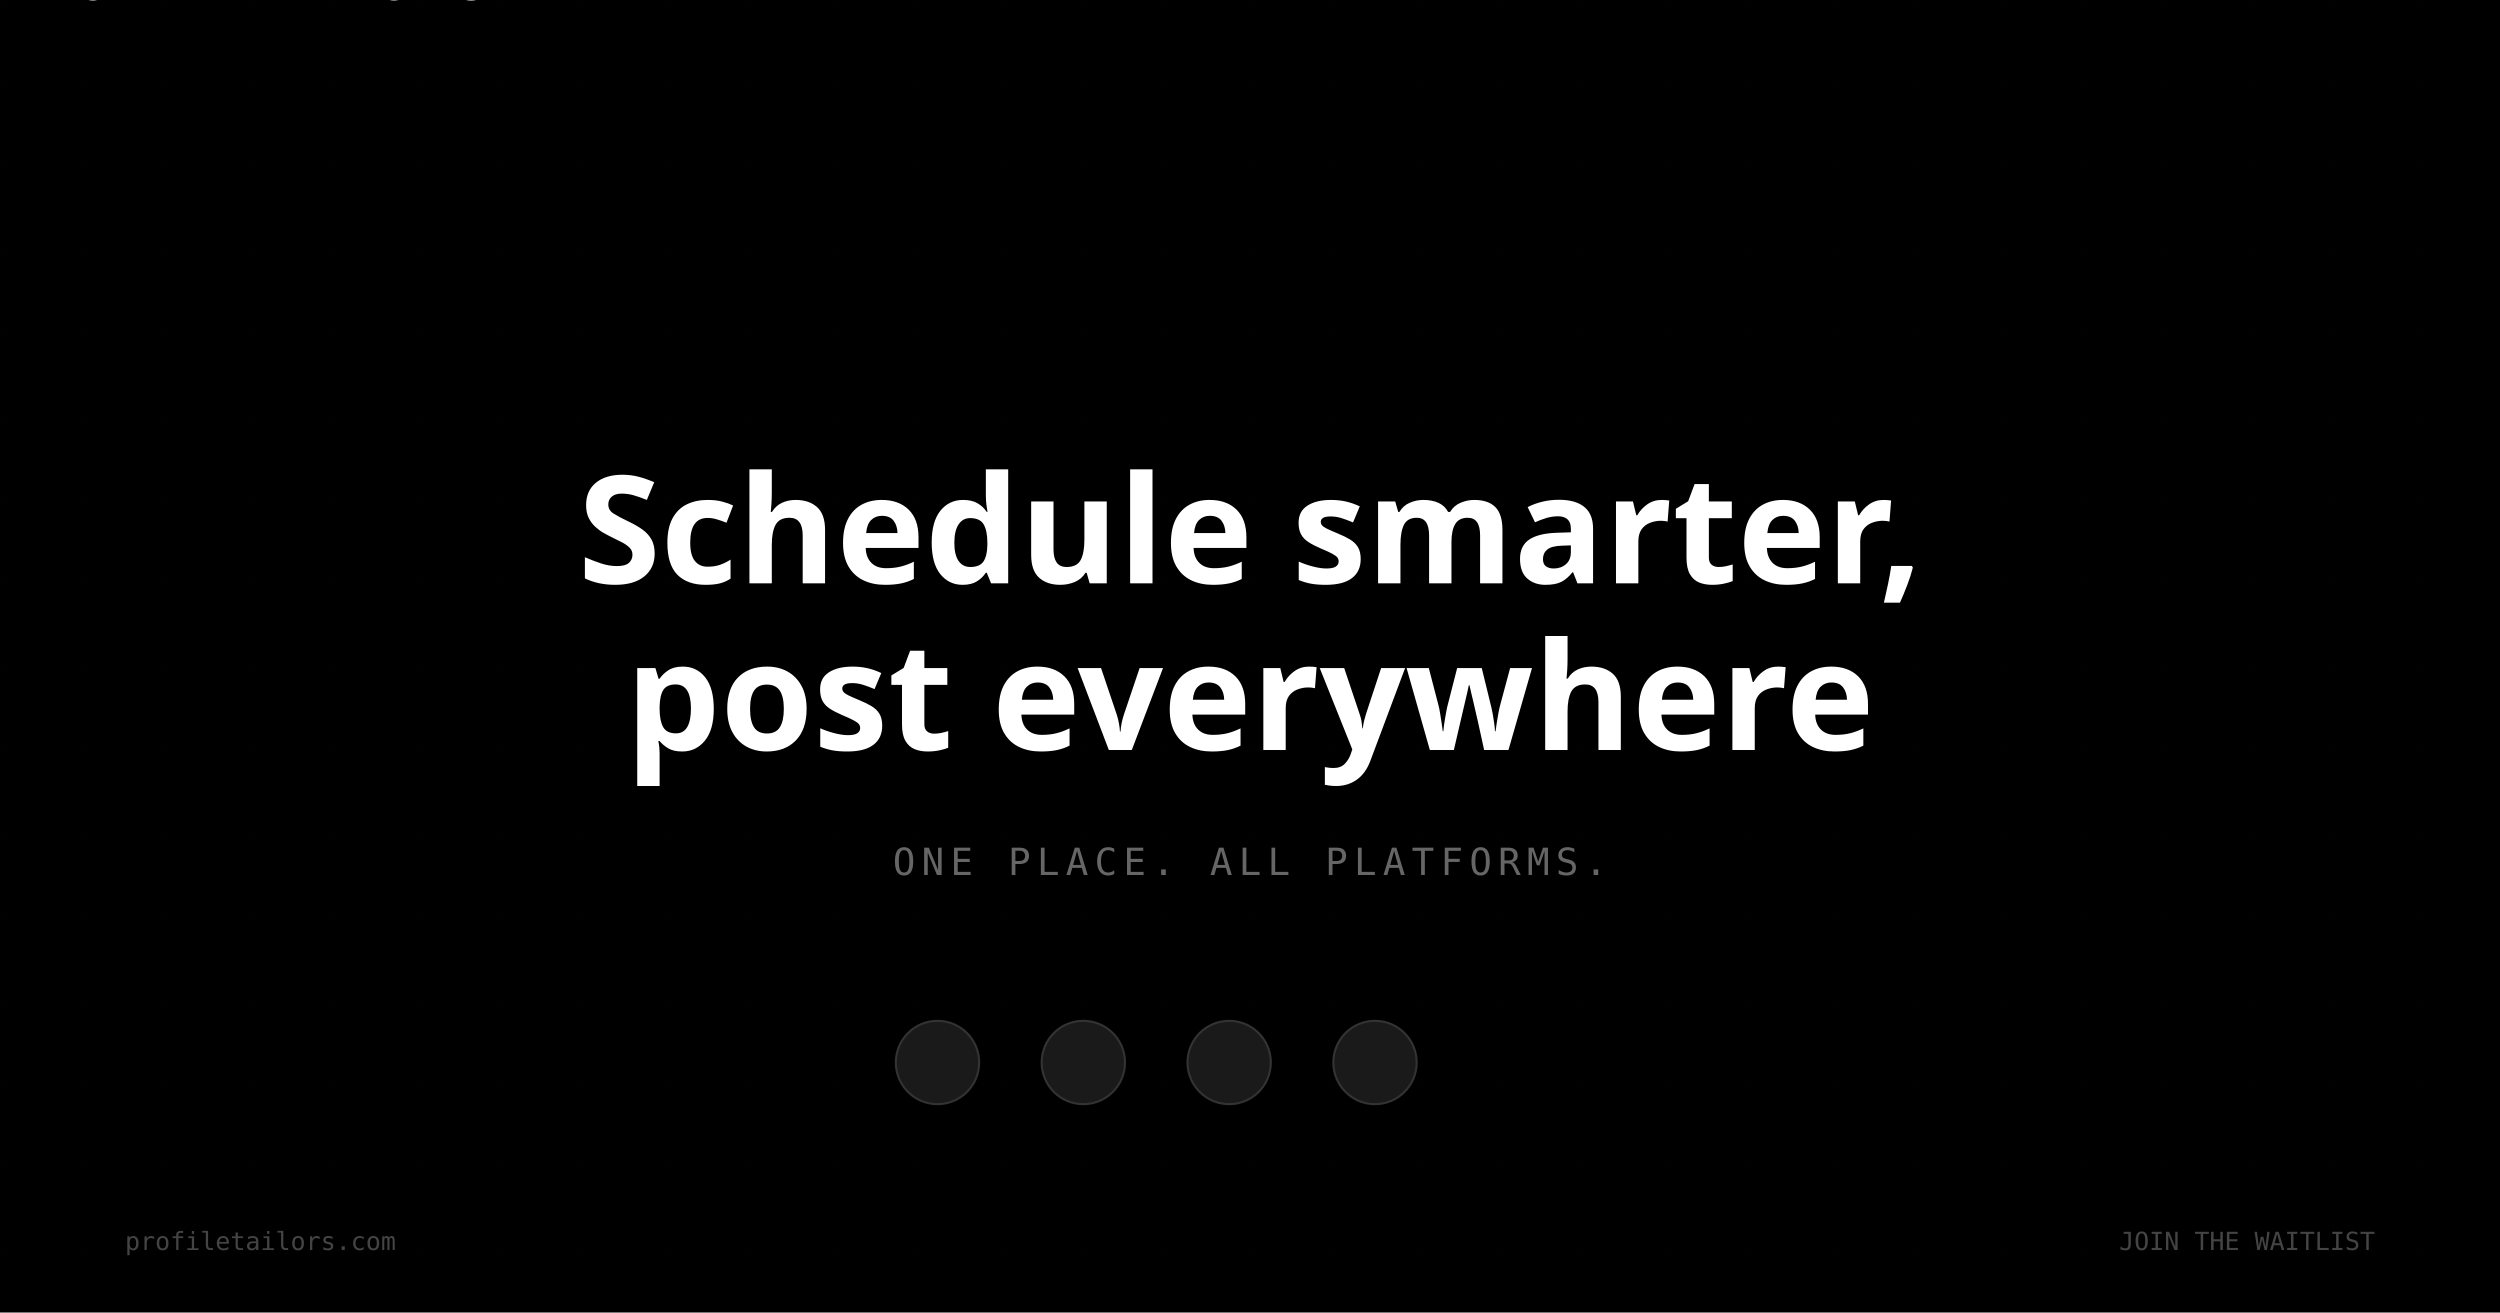
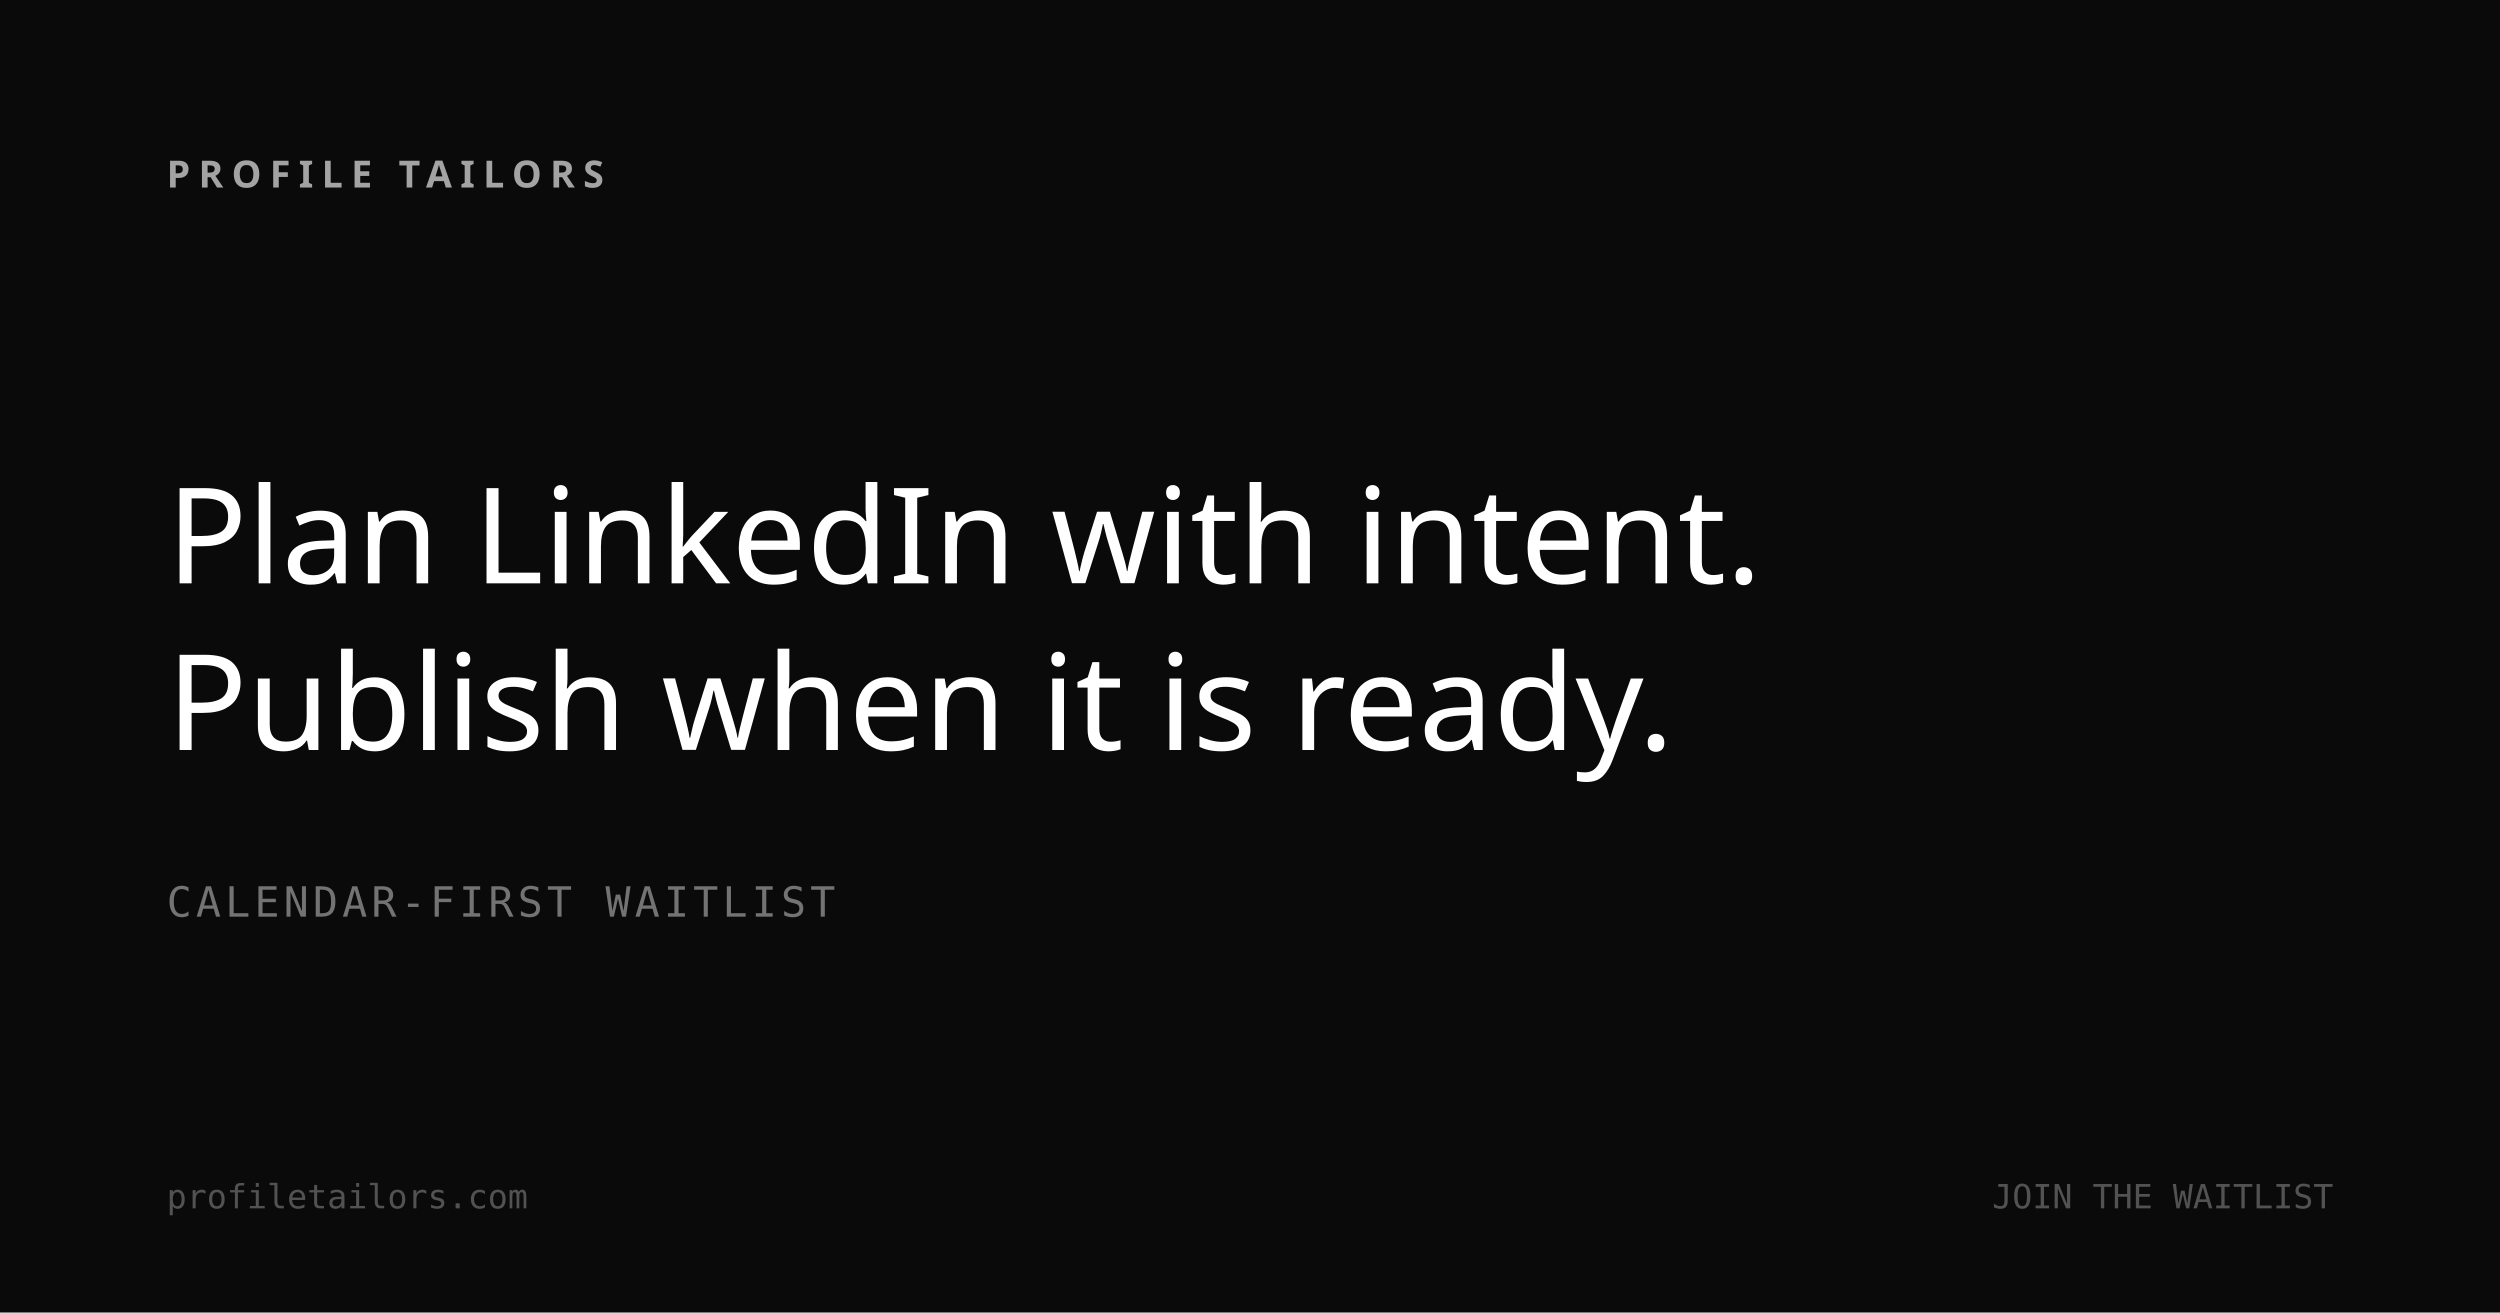
- <svg xmlns="http://www.w3.org/2000/svg" viewBox="0 0 1200 630">
-   <rect width="1200" height="630" fill="#000000" />
-   <rect x="0" y="0" width="1200" height="630" fill="url(#grid)" opacity="0.03" />
-   <defs>
-     <pattern id="grid" width="40" height="40" patternUnits="userSpaceOnUse">
-       <path d="M 40 0 L 0 0 0 40" fill="none" stroke="#333333" stroke-width="0.5" />
-     </pattern>
-     <linearGradient id="textGradient" x1="0%" y1="0%" x2="100%" y2="0%">
-       <stop offset="0%" style="stop-color:#ffffff;stop-opacity:1" />
-       <stop offset="100%" style="stop-color:#888888;stop-opacity:1" />
-     </linearGradient>
-   </defs>
-   <g transform="60, 60">
-     <text font-family="system-ui, -apple-system, sans-serif" font-size="24" fill="#ffffff" font-weight="700" letter-spacing="2">PROFILE TAILORS</text>
-   </g>
-   <text x="600" y="280" font-family="Space Grotesk, system-ui, sans-serif" font-size="72" fill="#ffffff" text-anchor="middle" font-weight="600">Schedule smarter,</text>
-   <text x="600" y="360" font-family="Space Grotesk, system-ui, sans-serif" font-size="72" fill="#ffffff" text-anchor="middle" font-weight="600">post everywhere</text>
-   <text x="600" y="420" font-family="Space Mono, monospace" font-size="18" fill="#666666" text-anchor="middle" letter-spacing="3">ONE PLACE. ALL PLATFORMS.</text>
-   <g transform="translate(420, 480)">
-     <circle cx="30" cy="30" r="20" fill="#1a1a1a" stroke="#333333" stroke-width="1" />
-     <circle cx="100" cy="30" r="20" fill="#1a1a1a" stroke="#333333" stroke-width="1" />
-     <circle cx="170" cy="30" r="20" fill="#1a1a1a" stroke="#333333" stroke-width="1" />
-     <circle cx="240" cy="30" r="20" fill="#1a1a1a" stroke="#333333" stroke-width="1" />
-   </g>
-   <text x="60" y="600" font-family="Space Mono, monospace" font-size="12" fill="#444444">profiletailors.com</text>
-   <text x="1140" y="600" font-family="Space Mono, monospace" font-size="12" fill="#444444" text-anchor="end">JOIN THE WAITLIST</text>
+ <svg xmlns="http://www.w3.org/2000/svg" viewBox="0 0 1200 630" width="1200" height="630">
+   <rect width="1200" height="630" fill="#0a0a0a" />
+   <text x="80" y="90" font-family="ui-sans-serif, system-ui, sans-serif" font-size="18" fill="#a3a3a3" font-weight="700" letter-spacing="4">PROFILE TAILORS</text>
+   <text x="80" y="280" font-family="ui-sans-serif, system-ui, sans-serif" font-size="64" fill="#ffffff" font-weight="500">Plan LinkedIn with intent.</text>
+   <text x="80" y="360" font-family="ui-sans-serif, system-ui, sans-serif" font-size="64" fill="#ffffff" font-weight="500">Publish when it is ready.</text>
+   <text x="80" y="440" font-family="ui-monospace, monospace" font-size="20" fill="#737373" letter-spacing="2">CALENDAR-FIRST WAITLIST</text>
+   <text x="80" y="580" font-family="ui-monospace, monospace" font-size="16" fill="#525252">profiletailors.com</text>
+   <text x="1120" y="580" font-family="ui-monospace, monospace" font-size="16" fill="#525252" text-anchor="end">JOIN THE WAITLIST</text>
</svg>
